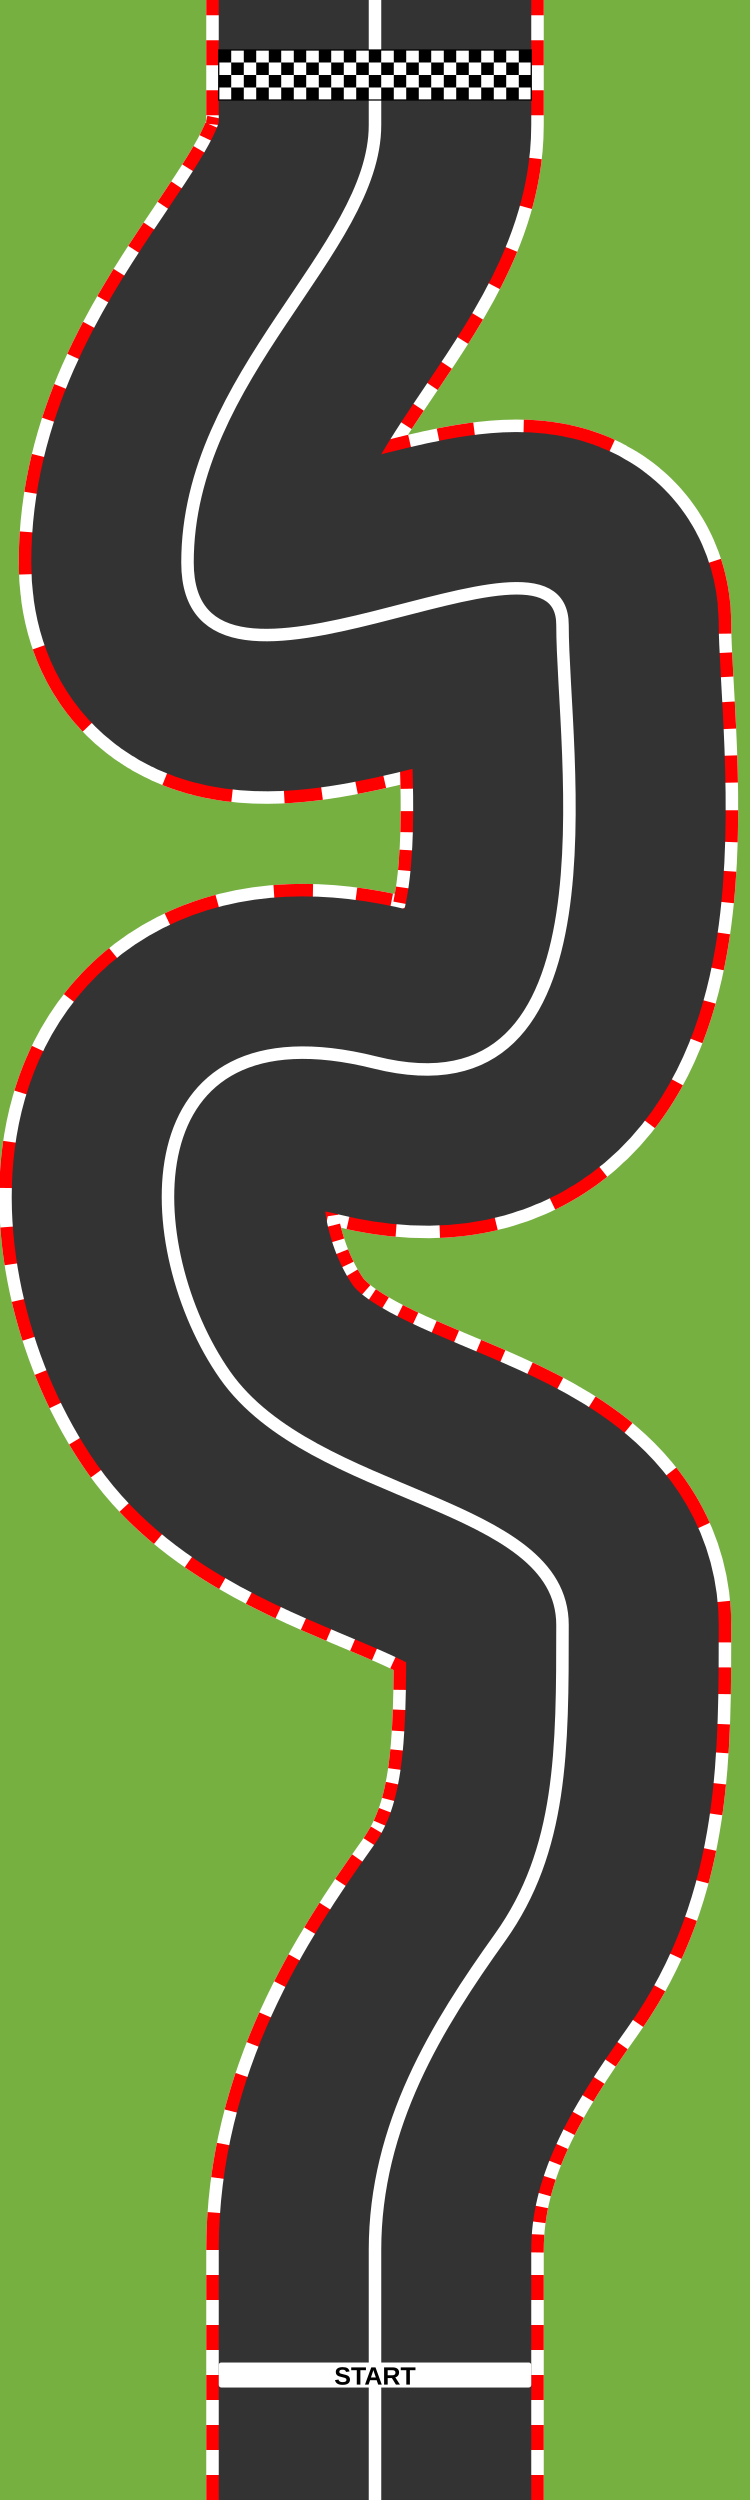
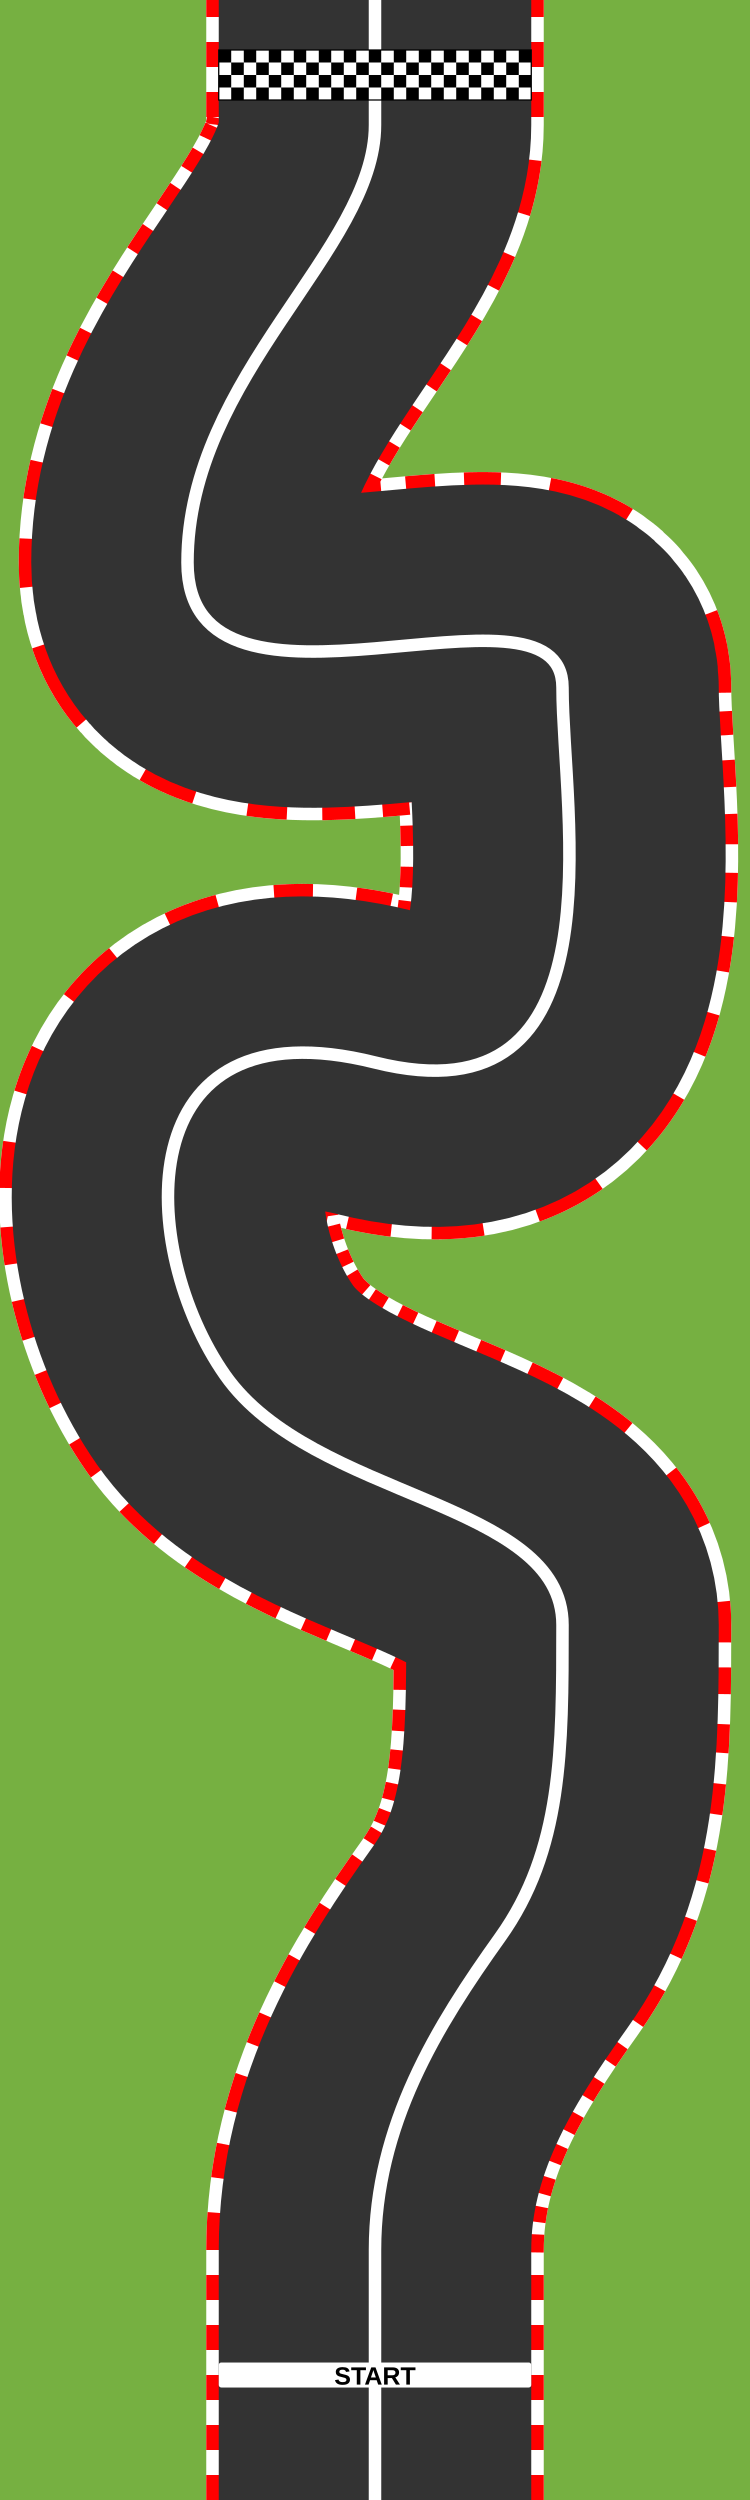
<svg xmlns="http://www.w3.org/2000/svg" width="600mm" height="2000mm" viewBox="0 0 600 2000" version="1.1">
  <defs>
    <pattern id="checker" width="20" height="20" patternUnits="userSpaceOnUse">
      <rect width="20" height="20" x="0" y="0" fill="#ffffff" />
      <rect width="10" height="10" x="0" y="0" fill="#000000" />
      <rect width="10" height="10" x="10" y="10" fill="#000000" />
    </pattern>
    <style>
      .track-outline { stroke: #ffffff; stroke-width: 254; stroke-linecap: butt; stroke-linejoin: round; fill: none; }
      .track-surface { stroke: #333333; stroke-width: 250; stroke-linecap: butt; stroke-linejoin: round; fill: none; }
      .center-line { stroke: #ffffff; stroke-width: 10; stroke-linecap: butt; }
      .center-dash { stroke: #ffffff; stroke-width: 8; stroke-dasharray: 40,40; stroke-linecap: butt; }
      .curb-red { stroke: red; stroke-width: 270; stroke-dasharray: 20,20; stroke-linecap: butt; stroke-linejoin: round; fill: none; }
      .curb-white { stroke: white; stroke-width: 270; stroke-linecap: butt; stroke-linejoin: round; fill: none;}
      /* Control-point visualisation (toggle by changing display on #control-visuals) */
      .control-line { stroke: #ffcc00; stroke-width: 2; stroke-dasharray: 6,6; fill: none; }
      .anchor-point { fill: #0077ff; stroke: #ffffff; stroke-width: 1; }
      .control-point { fill: #ff4444; stroke: #ffffff; stroke-width: 1; }
    </style>
  </defs>
  <rect x="0" y="0" width="600" height="2000" fill="#76B041" />
-   <path id="centerpath" d="M300,2000       S300,1900 300,1800       S350,1620 400,1550       S450,1400 450,1300       S250,1200 180,1100       S100,800 300,850       S450,600 450,500       S150,600 150,450       S300,200 300,100       S300,100  300,0" fill="none" />
+   <path id="centerpath" d="M300,2000       S300,1900 300,1800       S350,1620 400,1550       S450,1400 450,1300       S250,1200 180,1100       S100,800 300,850       S450,650 450,550       S150,600 150,450       S300,200 300,100       S300,100  300,0" fill="none" />
  <use href="#centerpath" class="curb-white" />
  <use href="#centerpath" class="curb-red" />
  <use href="#centerpath" class="track-surface" />
  <use href="#centerpath" class="center-line" />
  <g id="control-visuals" style="display:inline" />
  <g id="start">
    <rect x="300" y="1900" width="250" height="20" rx="2" ry="2" transform="translate(-125,-10)" fill="#ffffff" />
    <text x="300" y="1902" font-family="Arial" font-size="20" text-anchor="middle" dominant-baseline="middle" font-weight="bold">START</text>
  </g>
  <g id="finish">
    <rect x="300" y="60" width="250" height="40" transform="translate(-125,-20)" fill="url(#checker)" stroke="#000000" stroke-width="1" />
  </g>
</svg>
